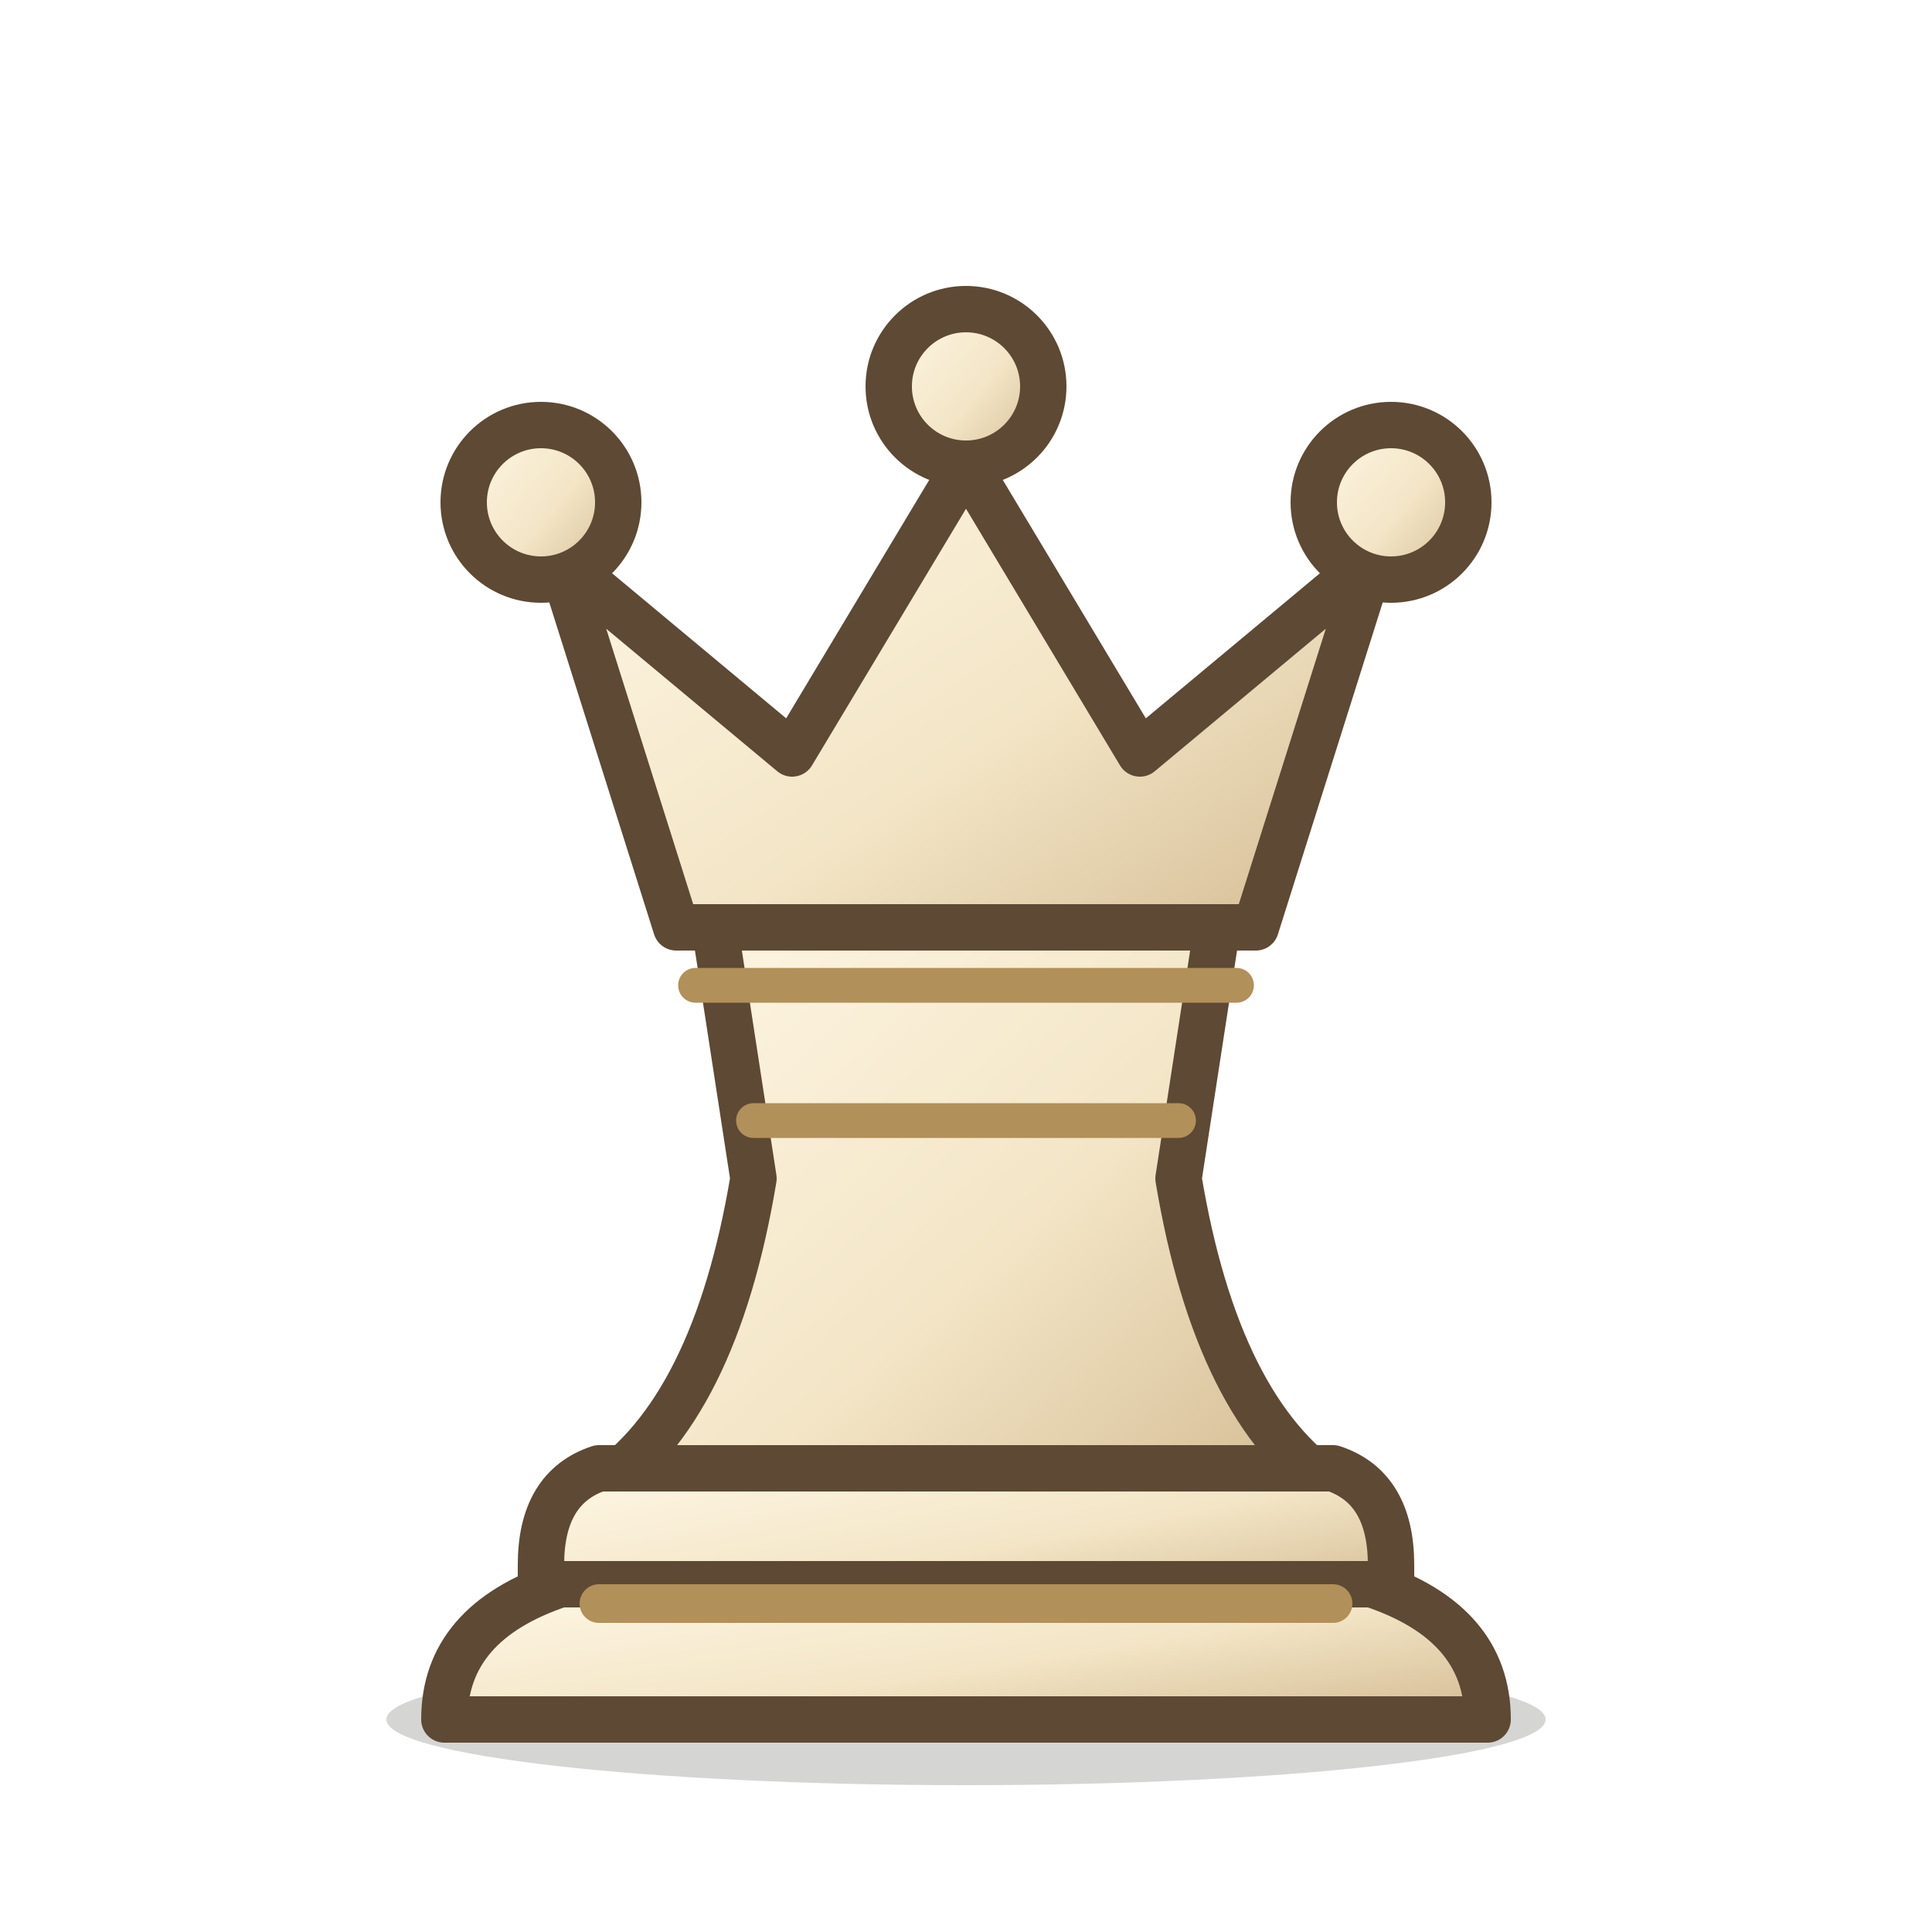
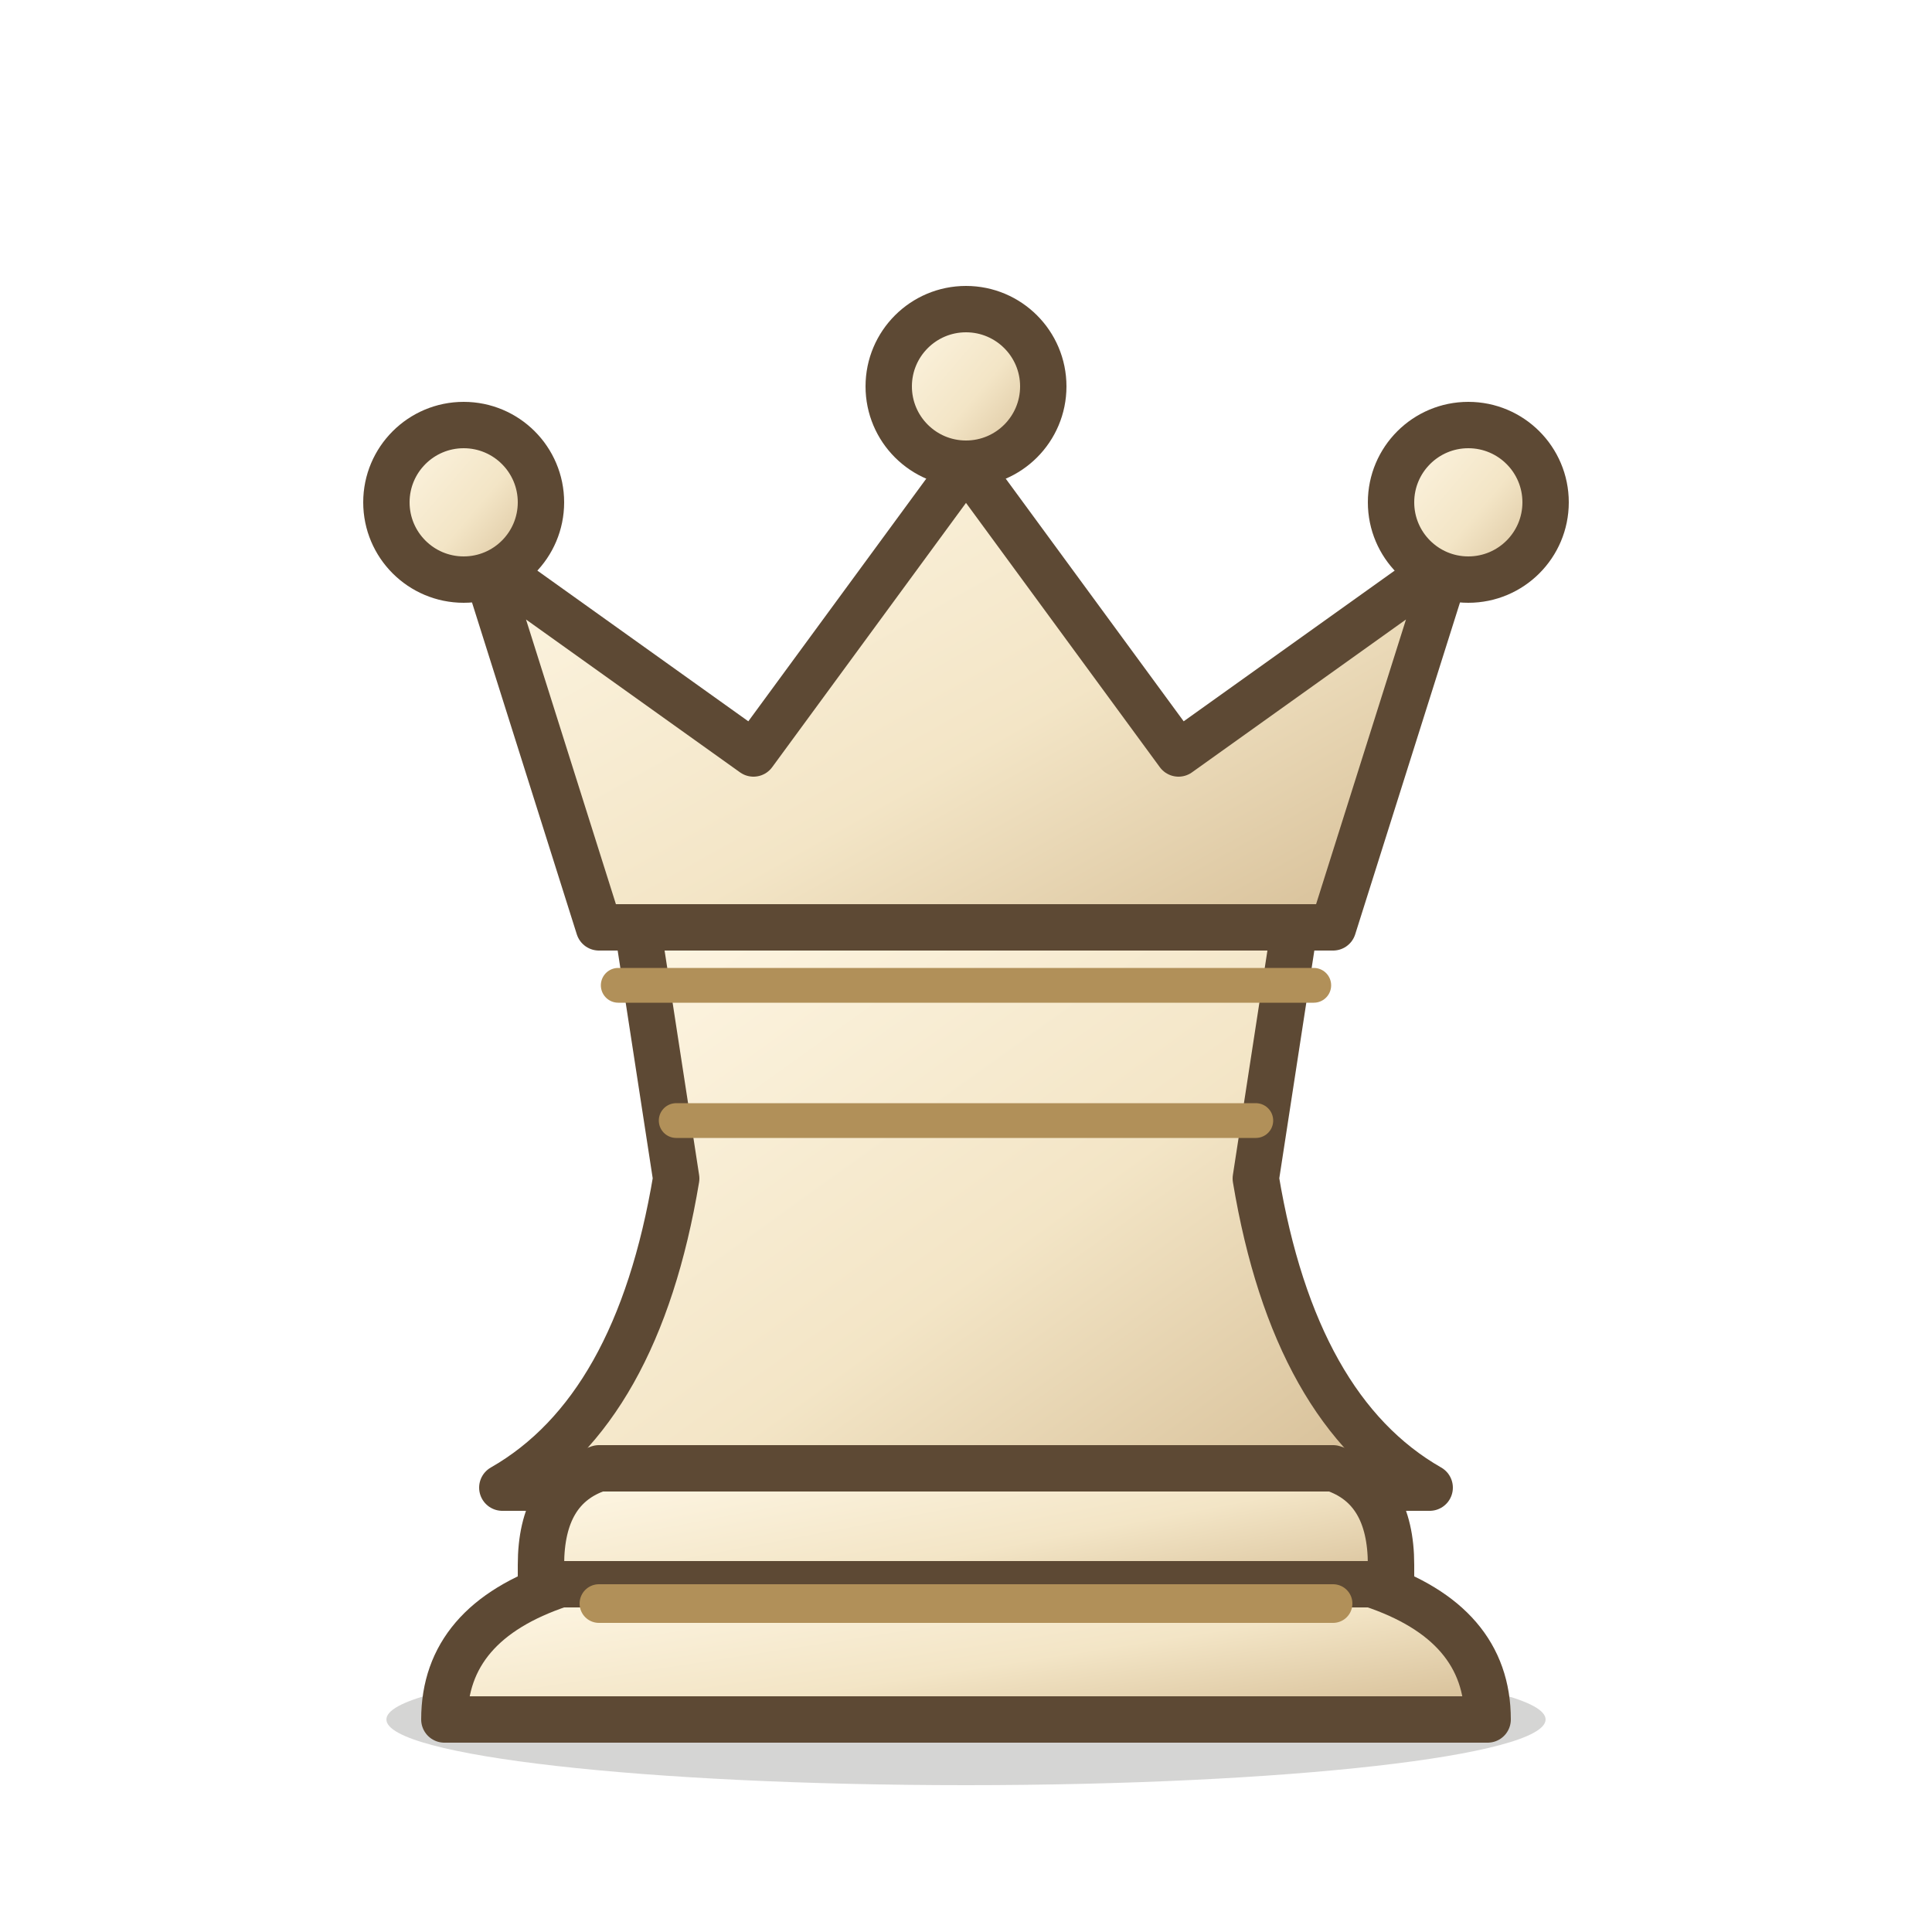
<svg xmlns="http://www.w3.org/2000/svg" viewBox="0 0 100 100">
  <defs>
    <linearGradient id="body" x1="0" y1="0" x2="1" y2=".85">
      <stop stop-color="#fff8e7" />
      <stop offset=".6" stop-color="#f3e5c6" />
      <stop offset="1" stop-color="#d8c19a" />
    </linearGradient>
  </defs>
  <ellipse cx="50" cy="89" rx="30" ry="3.4" fill="#181510" opacity=".18" />
  <g fill="url(#body)" stroke="#5d4934" stroke-width="2.4" stroke-linecap="round" stroke-linejoin="round">
-     <path d="M29 29 L35 48 H65 L71 29 L59 39 L50 24 L41 39Z" />
-     <circle cx="28" cy="26" r="4" />
+     <path d="M25 29 L31 48 H69 L75 29 L61 39 L50 24 L39 39Z" />
+     <circle cx="24" cy="26" r="4" />
    <circle cx="50" cy="20" r="4" />
-     <circle cx="72" cy="26" r="4" />
-     <path d="M37 48 H63 L61 61 Q63 73 69 77 H31 Q37 73 39 61Z" />
-     <path d="M36 51H64 M39 58H61" class="detail" />
+     <circle cx="76" cy="26" r="4" />
+     <path d="M33 48 H67 L65 61 Q67 73 74 77 H26 Q33 73 35 61Z" />
+     <path d="M32 51H68 M35 58H65" class="detail" />
    <path d="M31 76 H69 Q72 77 72 81 V83 H28 V81 Q28 77 31 76Z" />
    <path d="M29 82 H71 Q77 84 77 89 H23 Q23 84 29 82Z" />
    <path d="M31 83H69" fill="none" stroke="#b19059" stroke-width="2" />
  </g>
  <style>.detail{fill:none;stroke:#b19059;stroke-width:1.8}.cut{fill:none;stroke:#5d4934;stroke-width:3}</style>
</svg>
